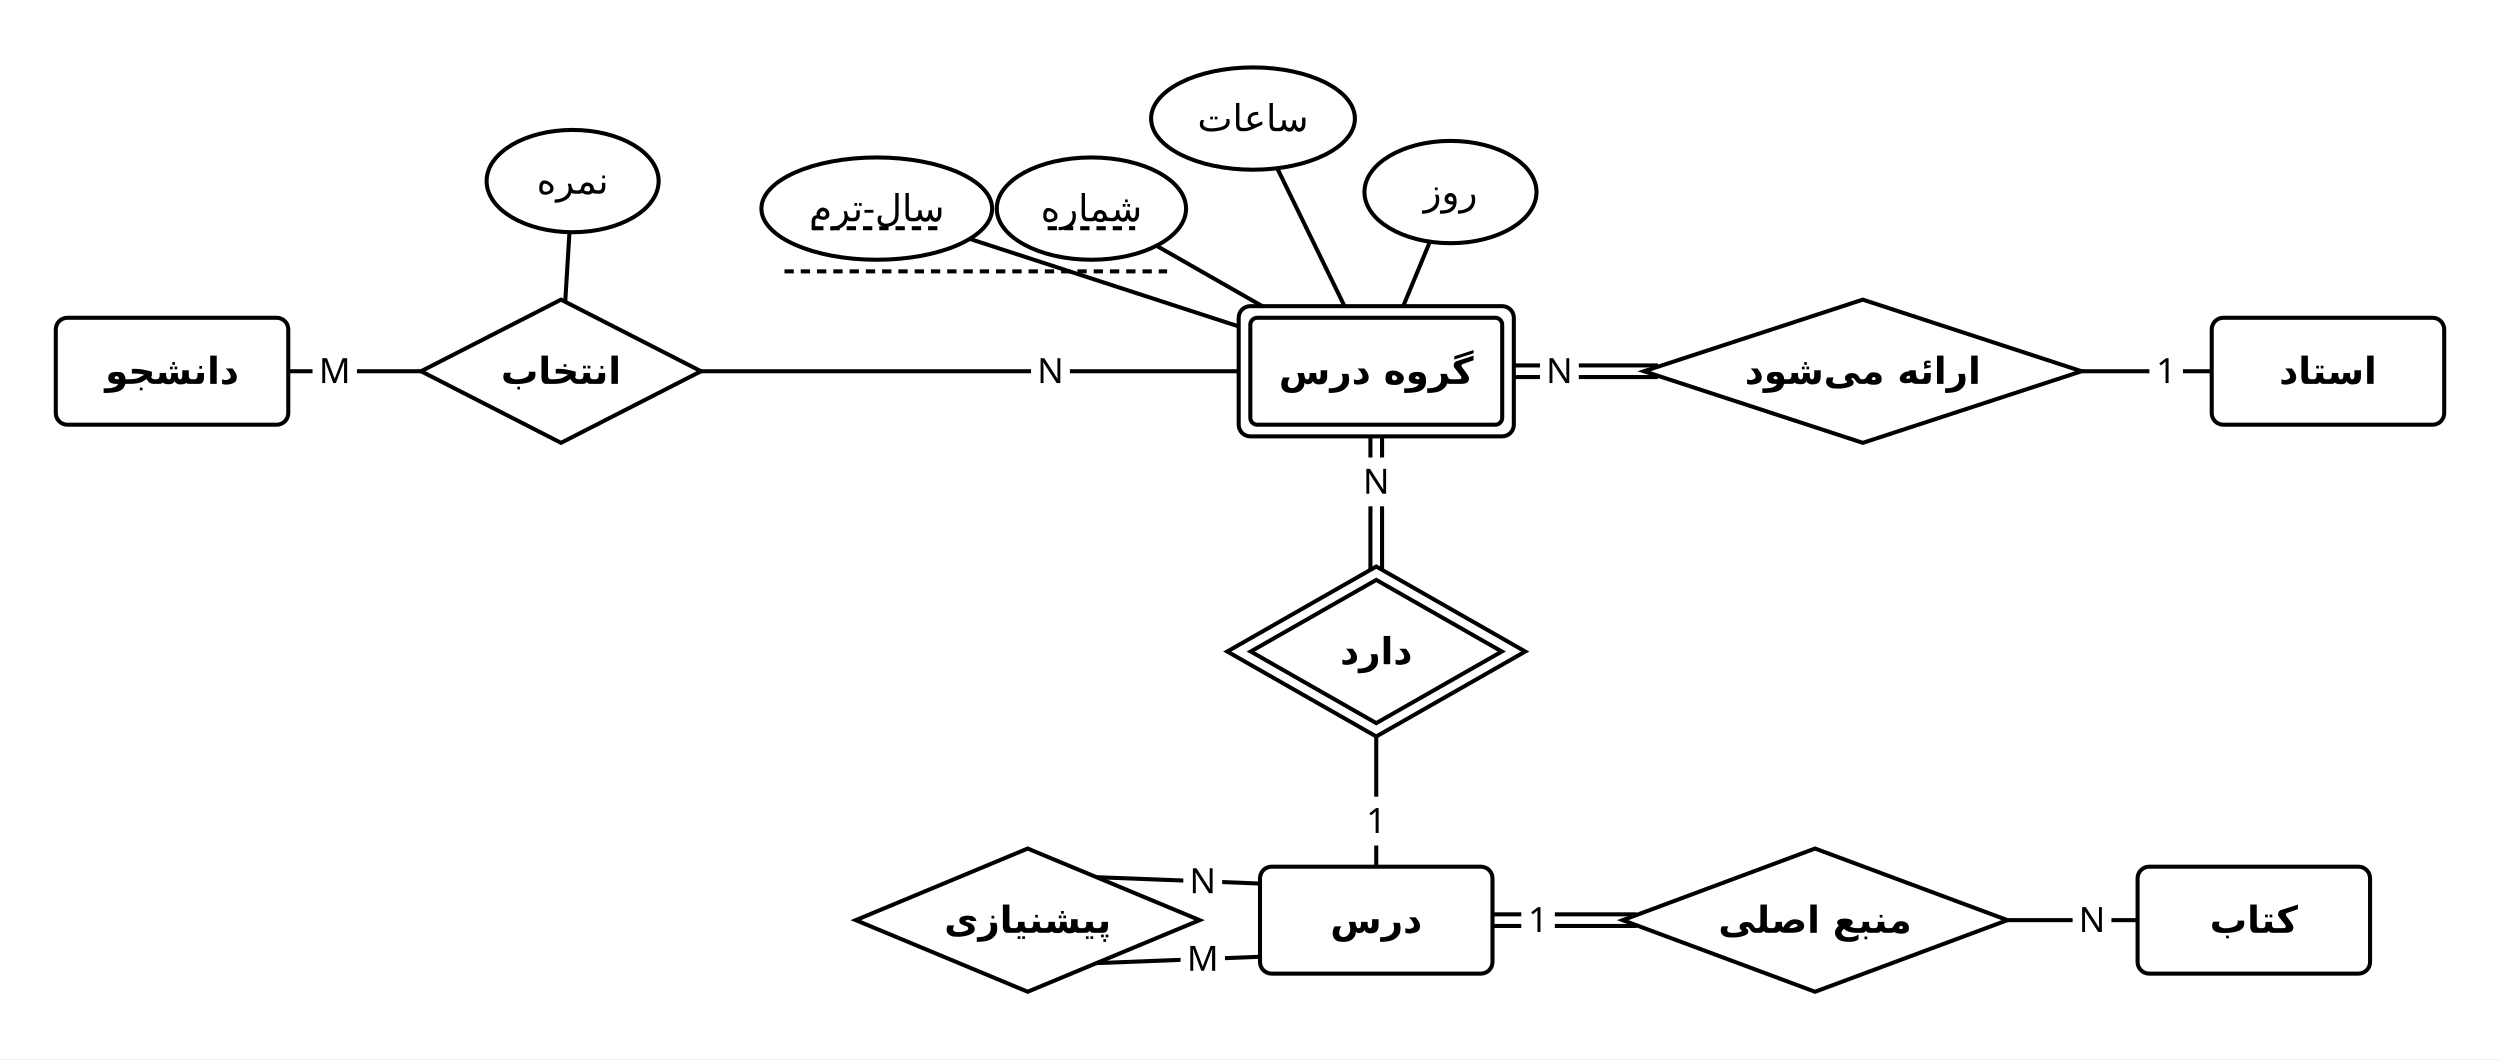
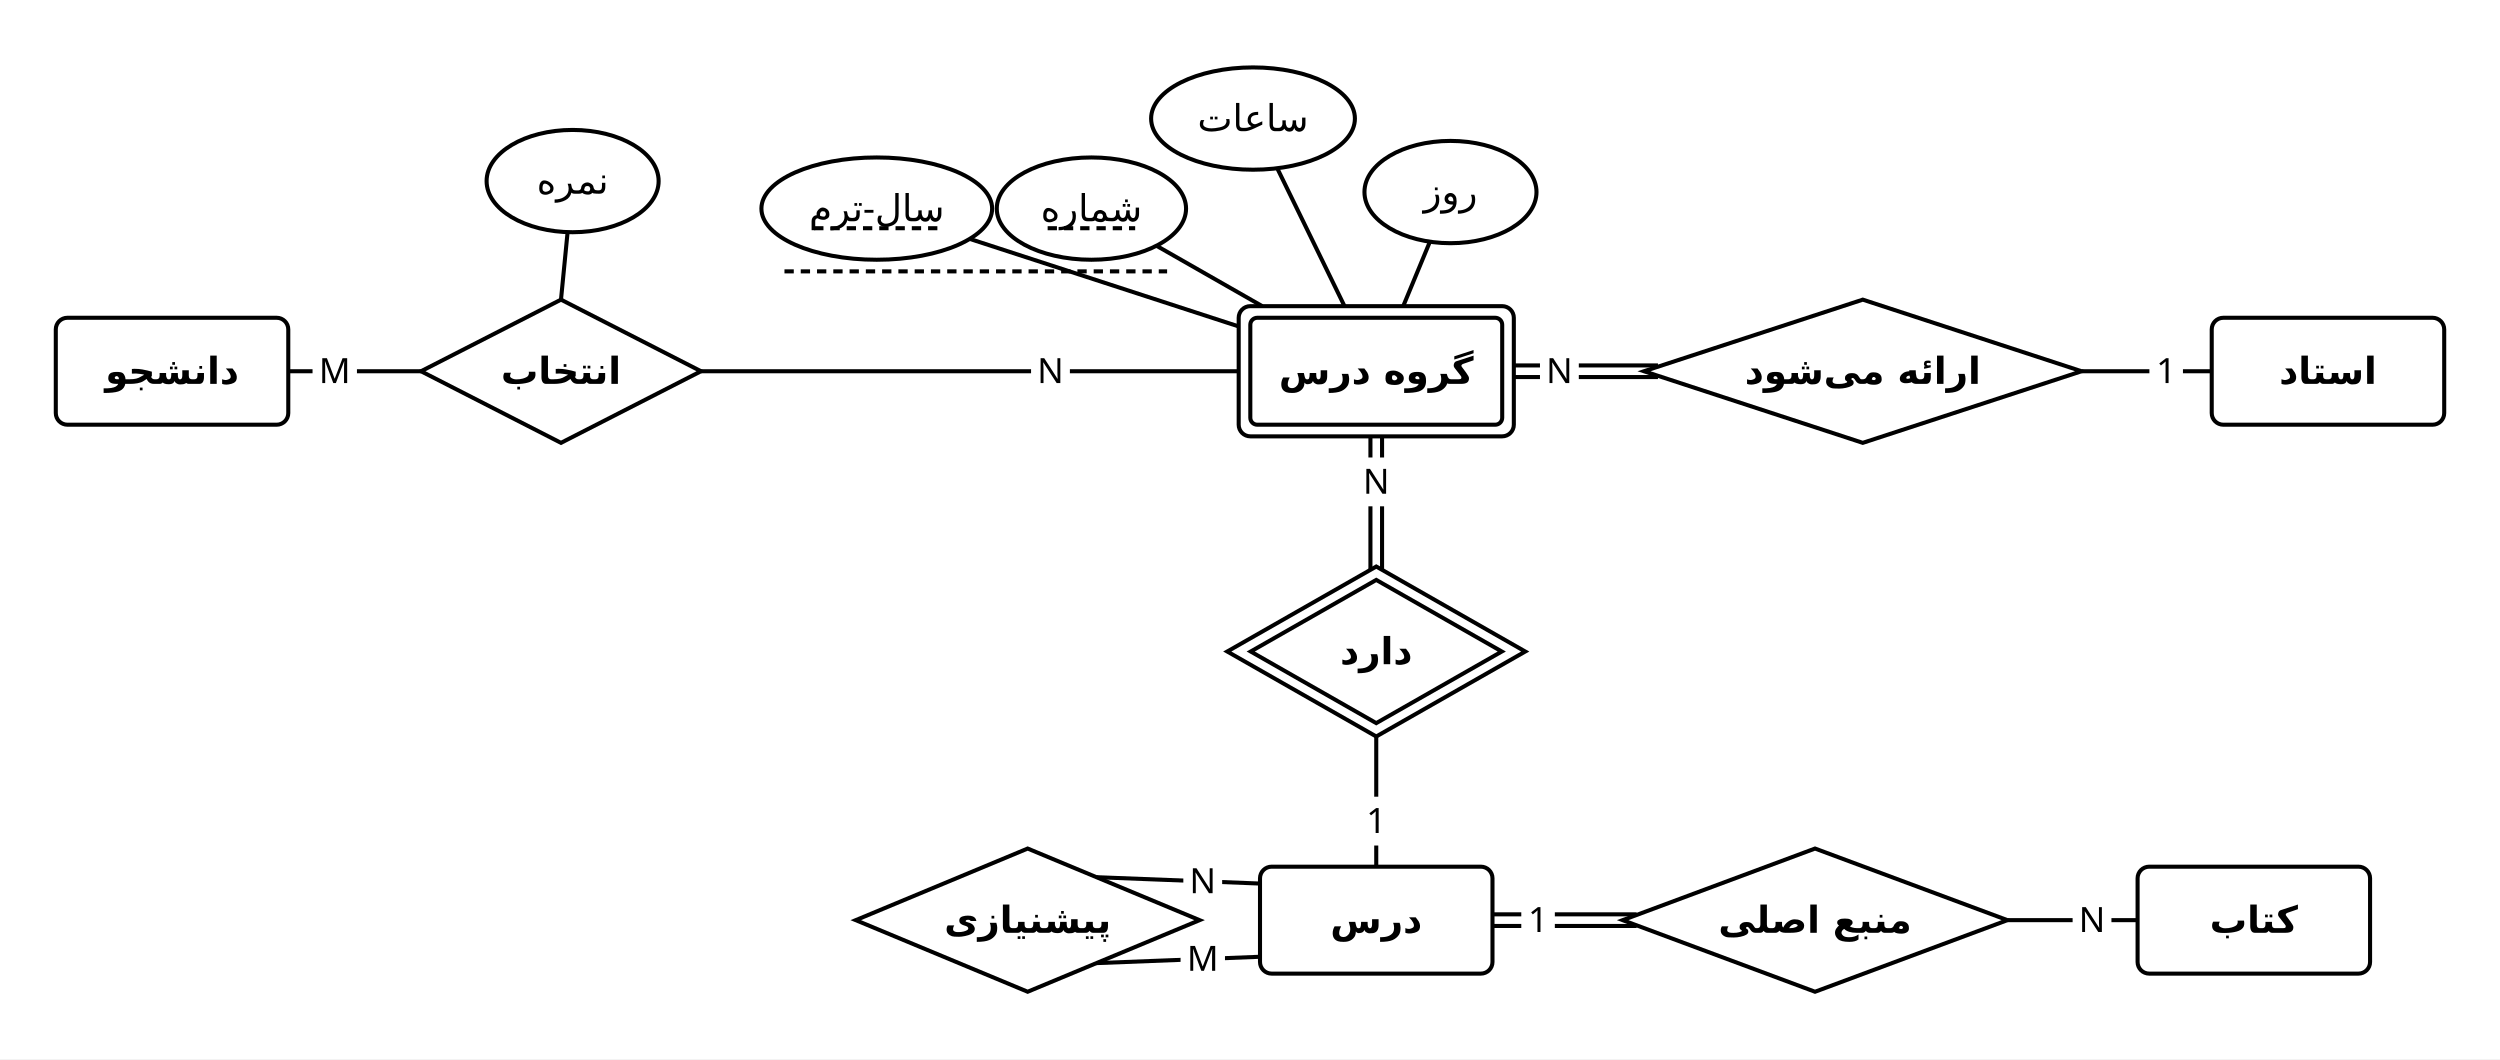
<svg xmlns="http://www.w3.org/2000/svg" viewBox="-24 -29 1075.37 455.6" width="1075.37" height="455.6">
  <style>
text { font-family: 'Vazirmatn', sans-serif; fill: #000000; }
.line { stroke: #000000; stroke-width: 1.75; fill: none; }
.shape { stroke: #000000; stroke-width: 1.75; fill: #ffffff; }
.outline { stroke: #000000; stroke-width: 1.75; fill: none; }
.dashed { stroke-dasharray: 6 4; }
.knockout { fill: #ffffff; stroke: none; }
</style>
  <rect x="-24" y="-29" width="1075.37" height="455.6" fill="#ffffff" />
  <g class="lines">
    <line class="line" x1="518.95" y1="102.69" x2="473.45" y2="76.71" />
    <line class="line" x1="508.82" y1="111.42" x2="393.13" y2="73.76" />
    <line class="line" x1="579.59" y1="102.69" x2="591.07" y2="74.97" />
    <line class="line" x1="554.34" y1="102.69" x2="525.4" y2="43.37" />
-     <line class="line" x1="219.13" y1="100.82" x2="220.96" y2="70.88" />
+     <line class="line" x1="217.31" y1="99.89" x2="220.15" y2="70.86" />
    <line class="line" x1="617.99" y1="364.3" x2="679.99" y2="364.3" />
    <line class="line" x1="617.99" y1="369.3" x2="679.99" y2="369.3" />
    <line class="line" x1="895.48" y1="366.8" x2="839.48" y2="366.8" />
    <line class="line" x1="517.99" y1="351.06" x2="447.63" y2="348.32" />
    <line class="line" x1="517.99" y1="382.55" x2="447.63" y2="385.28" />
    <line class="line" x1="567.99" y1="343.8" x2="567.99" y2="287.8" />
    <line class="line" x1="570.49" y1="158.69" x2="570.49" y2="216.12" />
    <line class="line" x1="565.49" y1="158.69" x2="565.49" y2="216.12" />
    <line class="line" x1="100" y1="130.69" x2="157.1" y2="130.69" />
    <line class="line" x1="508.82" y1="130.69" x2="277.52" y2="130.69" />
    <line class="line" x1="627.17" y1="128.19" x2="689.17" y2="128.19" />
    <line class="line" x1="627.17" y1="133.19" x2="689.17" y2="133.19" />
    <line class="line" x1="927.37" y1="130.69" x2="871.37" y2="130.69" />
  </g>
  <g class="shapes">
    <g class="entity" data-id="entity:کتاب">
      <rect class="shape" x="895.48" y="343.8" width="100" height="46" rx="5" />
      <text x="945.48" y="372.24" font-size="16" font-weight="bold" text-anchor="middle" direction="rtl">کتاب</text>
    </g>
    <g class="entity" data-id="entity:درس">
      <rect class="shape" x="517.99" y="343.8" width="100" height="46" rx="5" />
      <text x="567.99" y="372.24" font-size="16" font-weight="bold" text-anchor="middle" direction="rtl">درس</text>
    </g>
    <g class="entity" data-id="entity:گروه درس">
      <rect class="shape" x="508.82" y="102.69" width="118.35" height="56" rx="5" />
      <rect class="outline" x="513.82" y="107.69" width="108.35" height="46" rx="3" />
      <text x="567.99" y="136.13" font-size="16" font-weight="bold" text-anchor="middle" direction="rtl">گروه درس</text>
    </g>
    <g class="attribute" data-id="attr:entity:گروه درس/شماره">
      <ellipse class="shape" cx="445.47" cy="60.73" rx="40.71" ry="22" />
      <text x="445.47" y="66.17" font-size="16" text-anchor="middle" direction="rtl">شماره</text>
      <line class="line" x1="426.64" y1="69.17" x2="464.29" y2="69.17" stroke-width="1" stroke-dasharray="4 3" />
    </g>
    <g class="attribute" data-id="attr:entity:گروه درس/سال-ترم">
      <ellipse class="shape" cx="353.14" cy="60.73" rx="49.62" ry="22" />
      <text x="353.14" y="66.17" font-size="16" text-anchor="middle" direction="rtl">سال-ترم</text>
      <line class="line" x1="326.21" y1="69.17" x2="380.06" y2="69.17" stroke-width="1" stroke-dasharray="4 3" />
    </g>
    <g class="attribute" data-id="attr:entity:گروه درس/روز">
      <ellipse class="shape" cx="599.92" cy="53.61" rx="37" ry="22" />
      <text x="599.92" y="59.05" font-size="16" text-anchor="middle" direction="rtl">روز</text>
    </g>
    <g class="attribute" data-id="attr:entity:گروه درس/ساعات">
      <ellipse class="shape" cx="514.98" cy="22" rx="43.83" ry="22" />
      <text x="514.98" y="27.44" font-size="16" text-anchor="middle" direction="rtl">ساعات</text>
    </g>
    <g class="entity" data-id="entity:دانشجو">
      <rect class="shape" x="0" y="107.69" width="100" height="46" rx="5" />
      <text x="50" y="136.13" font-size="16" font-weight="bold" text-anchor="middle" direction="rtl">دانشجو</text>
    </g>
    <g class="entity" data-id="entity:استاد">
      <rect class="shape" x="927.37" y="107.69" width="100" height="46" rx="5" />
      <text x="977.37" y="136.13" font-size="16" font-weight="bold" text-anchor="middle" direction="rtl">استاد</text>
    </g>
    <g class="relationship" data-id="rel:منبع اصلی(درس,کتاب)">
      <polygon class="shape" points="756.73,336 839.48,366.8 756.73,397.6 673.99,366.8" />
      <text x="756.73" y="372.24" font-size="16" font-weight="bold" text-anchor="middle" direction="rtl">منبع اصلی</text>
    </g>
    <g class="relationship" data-id="rel:پیشنیازی(درس,درس)">
      <polygon class="shape" points="418.05,336 491.99,366.8 418.05,397.6 344.1,366.8" />
      <text x="418.05" y="372.24" font-size="16" font-weight="bold" text-anchor="middle" direction="rtl">پیشنیازی</text>
    </g>
    <g class="relationship" data-id="rel:دارد(درس,گروه درس)">
      <polygon class="shape" points="567.99,214.69 632.08,251.25 567.99,287.8 503.9,251.25" />
      <polygon class="outline" points="567.99,220.45 621.99,251.25 567.99,282.05 513.99,251.25" />
      <text x="567.99" y="256.69" font-size="16" font-weight="bold" text-anchor="middle" direction="rtl">دارد</text>
    </g>
    <g class="relationship" data-id="rel:انتخاب(دانشجو,گروه درس)">
      <polygon class="shape" points="217.31,99.89 277.52,130.69 217.31,161.49 157.1,130.69" />
      <text x="217.31" y="136.13" font-size="16" font-weight="bold" text-anchor="middle" direction="rtl">انتخاب</text>
    </g>
    <g class="attribute" data-id="attr:rel:انتخاب(دانشجو,گروه درس)/نمره">
      <ellipse class="shape" cx="222.31" cy="48.89" rx="37" ry="22" />
      <text x="222.31" y="54.33" font-size="16" text-anchor="middle" direction="rtl">نمره</text>
    </g>
    <g class="relationship" data-id="rel:ارائه می‌شود(گروه درس,استاد)">
      <polygon class="shape" points="777.27,99.89 871.37,130.69 777.27,161.49 683.17,130.69" />
      <text x="777.27" y="136.13" font-size="16" font-weight="bold" text-anchor="middle" direction="rtl">ارائه می‌شود</text>
    </g>
  </g>
  <g class="labels">
    <line class="line" x1="313.44" y1="87.73" x2="478.03" y2="87.73" stroke-dasharray="4 3" />
    <rect class="knockout" x="630.38" y="356.3" width="14.43" height="21" />
    <text x="637.59" y="371.9" font-size="15" text-anchor="middle">1</text>
    <rect class="knockout" x="867.53" y="356.3" width="16.7" height="21" />
    <text x="875.88" y="371.9" font-size="15" text-anchor="middle">N</text>
    <rect class="knockout" x="485.01" y="339.6" width="16.7" height="21" />
    <text x="493.36" y="355.2" font-size="15" text-anchor="middle">N</text>
    <rect class="knockout" x="483.82" y="373" width="19.1" height="21" />
    <text x="493.36" y="388.6" font-size="15" text-anchor="middle">M</text>
    <rect class="knockout" x="560.78" y="313.7" width="14.43" height="21" />
    <text x="567.99" y="329.3" font-size="15" text-anchor="middle">1</text>
    <rect class="knockout" x="559.64" y="167.79" width="16.7" height="21" />
    <text x="567.99" y="183.39" font-size="15" text-anchor="middle">N</text>
    <rect class="knockout" x="110.44" y="120.19" width="19.1" height="21" />
    <text x="119.98" y="135.79" font-size="15" text-anchor="middle">M</text>
    <rect class="knockout" x="419.51" y="120.19" width="16.7" height="21" />
    <text x="427.86" y="135.79" font-size="15" text-anchor="middle">N</text>
    <rect class="knockout" x="638.42" y="120.19" width="16.7" height="21" />
    <text x="646.77" y="135.79" font-size="15" text-anchor="middle">N</text>
    <rect class="knockout" x="900.56" y="120.19" width="14.43" height="21" />
    <text x="907.77" y="135.79" font-size="15" text-anchor="middle">1</text>
  </g>
</svg>
